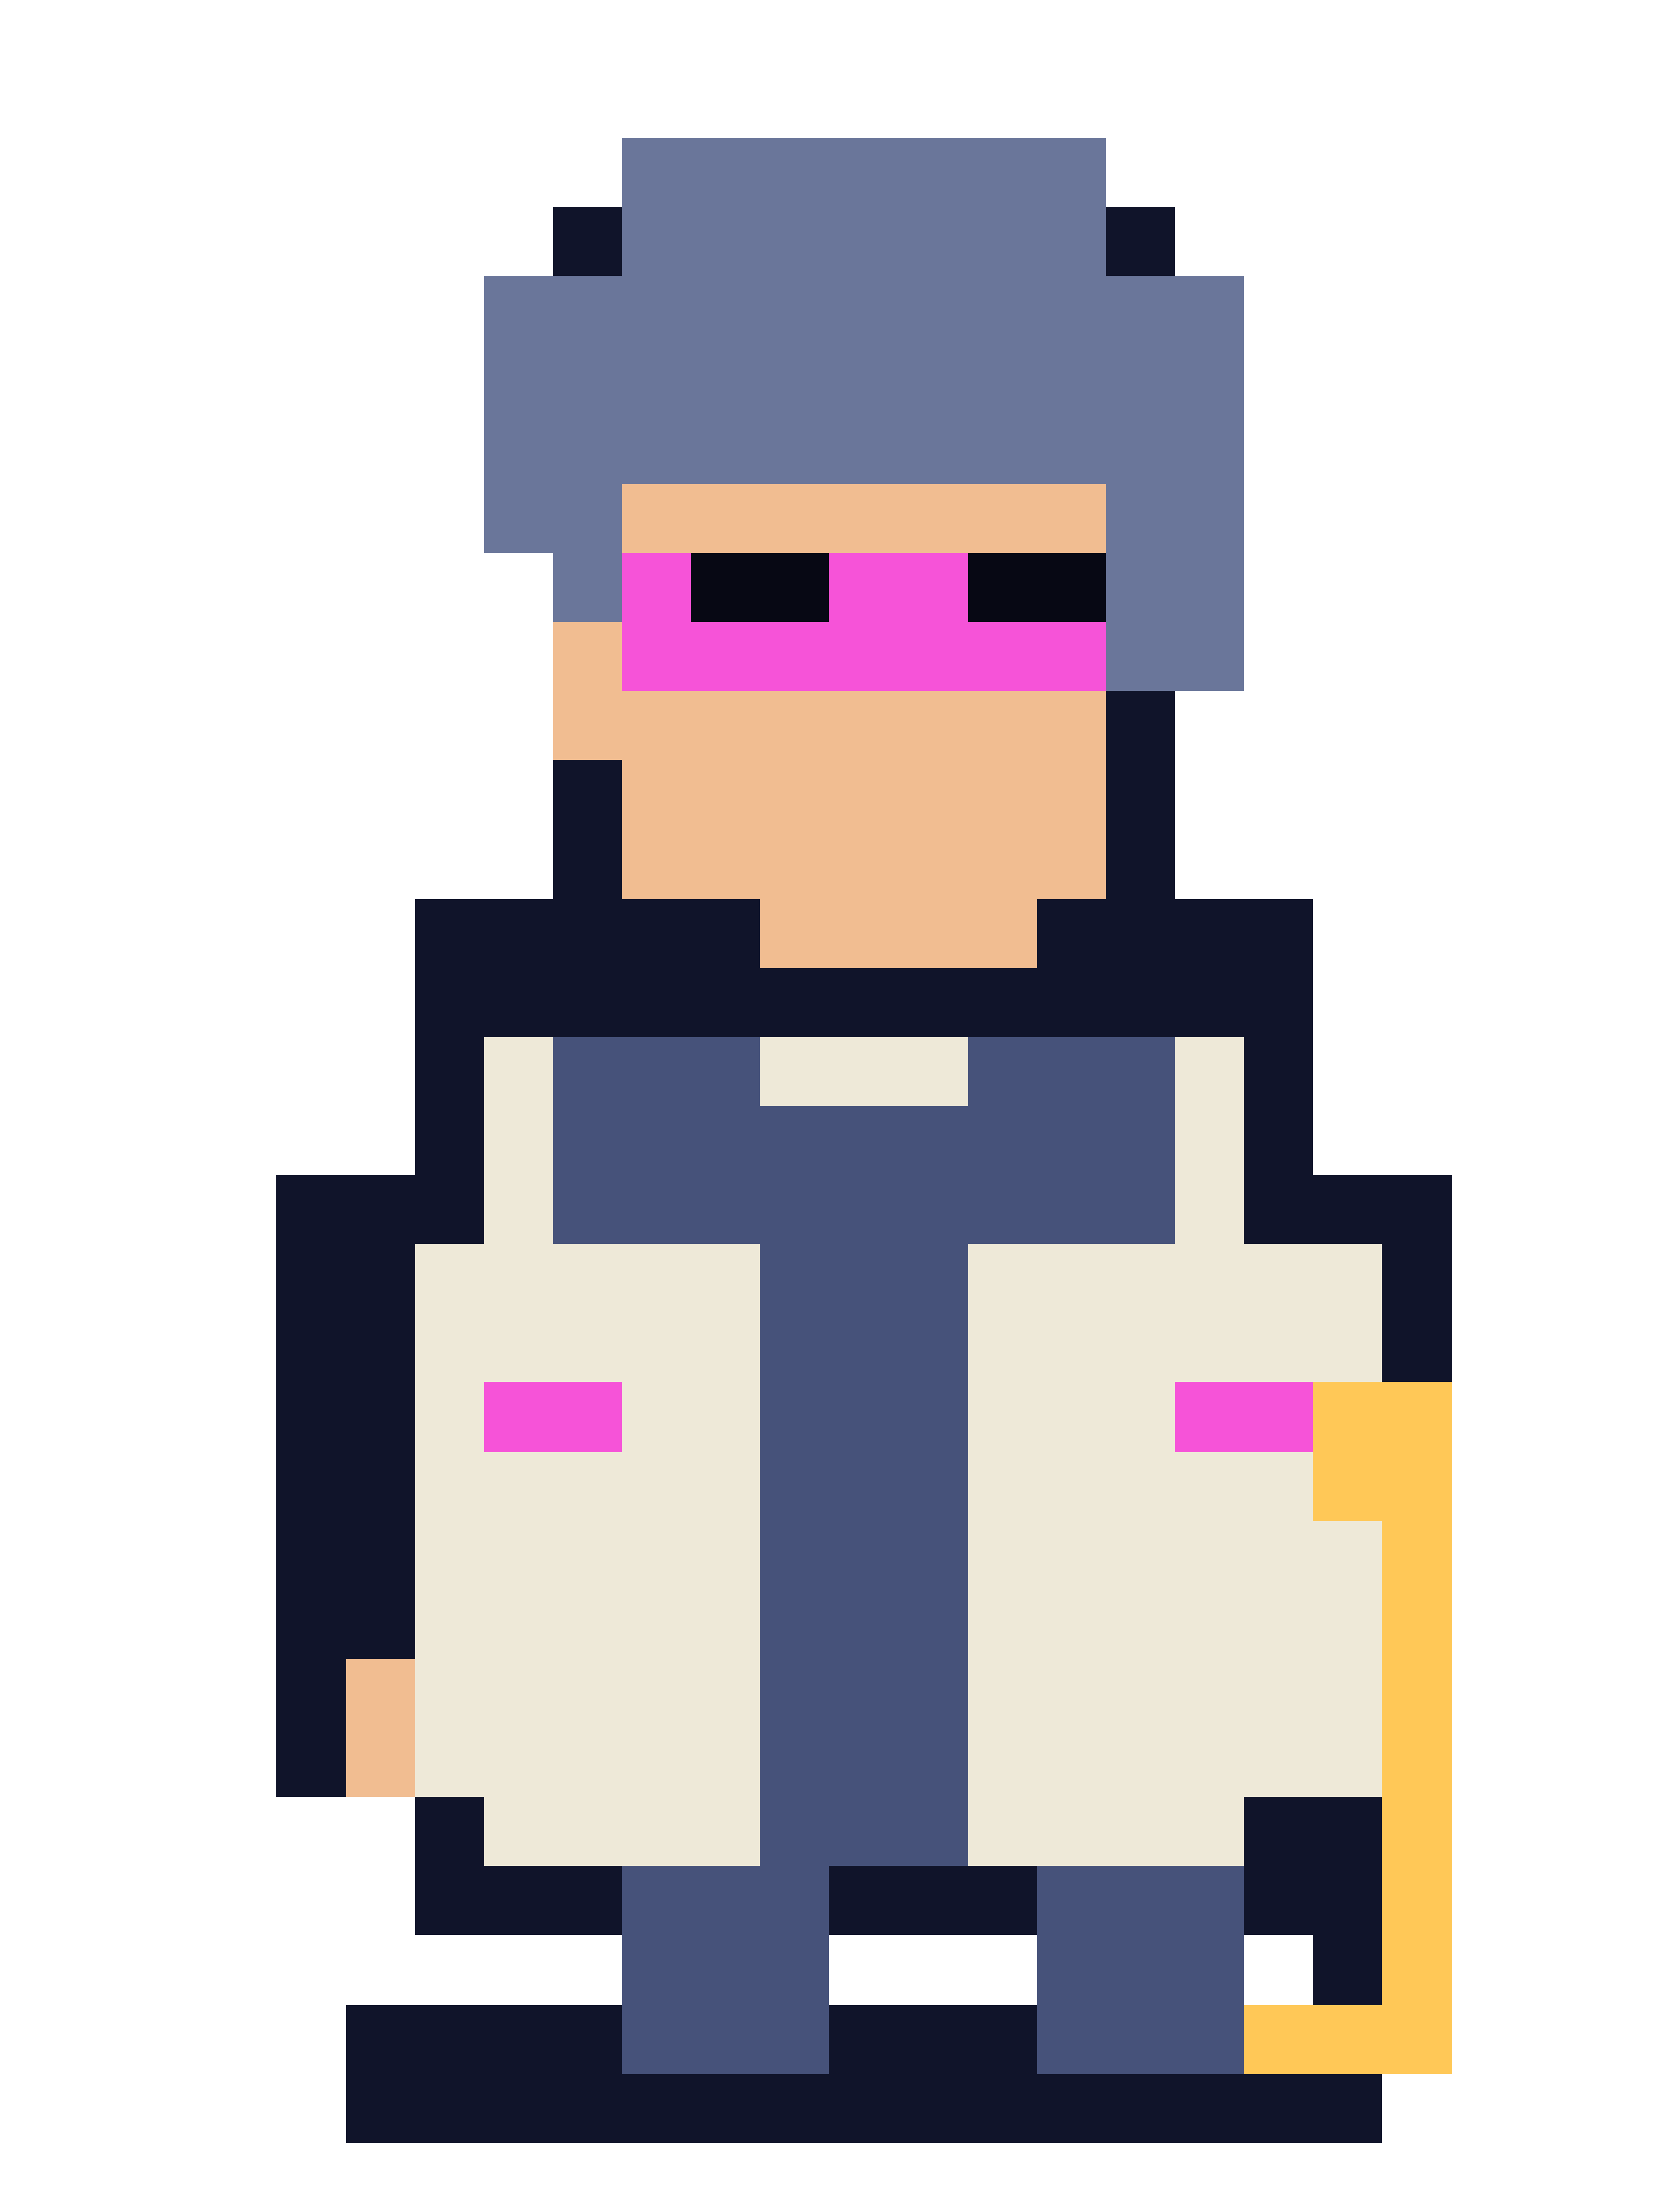
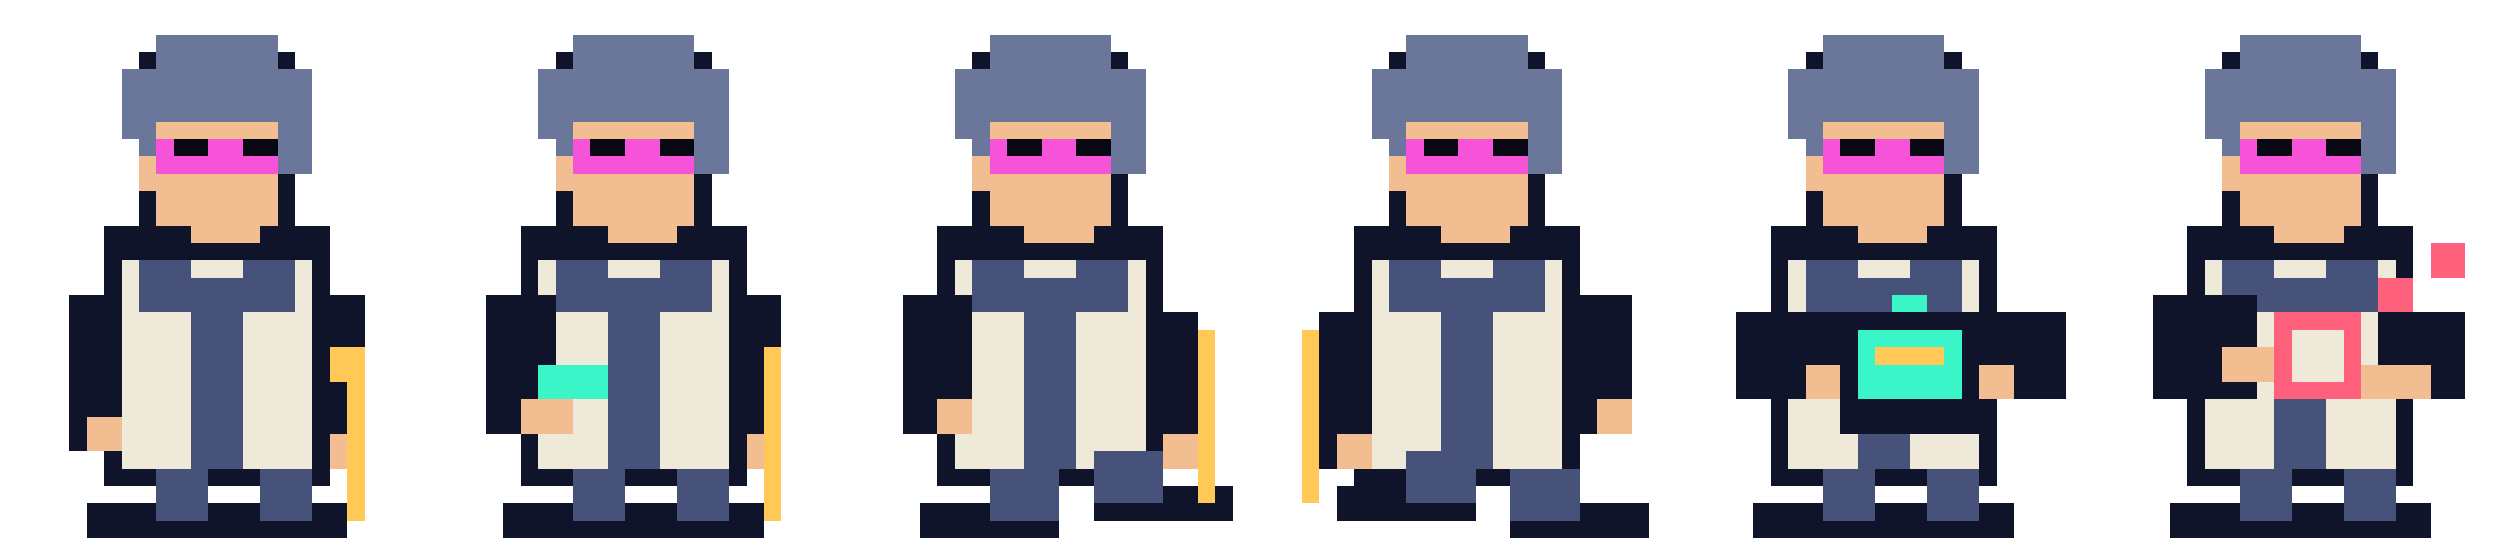
- <svg xmlns="http://www.w3.org/2000/svg" width="24" height="32" viewBox="0 0 24 32" shape-rendering="crispEdges">
+ <svg xmlns="http://www.w3.org/2000/svg" width="144" height="32" viewBox="0 0 144 32" shape-rendering="crispEdges">
+   <defs>
+     <g id="pi-core">
+       <g fill="#10142A">
+         <rect x="6" y="13" width="13" height="15" />
+         <rect x="8" y="3" width="9" height="11" />
+       </g>
+       <g fill="#6A769A">
+         <rect x="9" y="2" width="7" height="2" />
+         <rect x="7" y="4" width="11" height="4" />
+         <rect x="8" y="7" width="2" height="4" />
+         <rect x="16" y="5" width="2" height="5" />
+       </g>
+       <g fill="#F1BD91">
+         <rect x="9" y="7" width="7" height="6" />
+         <rect x="8" y="9" width="1" height="2" />
+         <rect x="11" y="12" width="4" height="2" />
+       </g>
+       <g fill="#EEE9D8">
+         <rect x="7" y="15" width="11" height="12" />
+       </g>
+       <g fill="#46527A">
+         <rect x="11" y="16" width="3" height="11" />
+         <rect x="8" y="15" width="3" height="3" />
+         <rect x="14" y="15" width="3" height="3" />
+       </g>
+       <g fill="#F653D8">
+         <rect x="9" y="8" width="7" height="2" />
+         <rect x="10" y="8" width="2" height="1" fill="#070814" />
+         <rect x="14" y="8" width="2" height="1" fill="#070814" />
+       </g>
+     </g>
+   </defs>
+   <use href="#pi-core" x="0" y="0" />
  <g fill="#10142A">
+     <rect x="4" y="17" width="3" height="9" />
+     <rect x="18" y="17" width="3" height="10" />
    <rect x="5" y="29" width="15" height="2" />
-     <rect x="6" y="13" width="13" height="15" />
-     <rect x="8" y="3" width="9" height="11" />
-     <rect x="4" y="17" width="3" height="9" />
-     <rect x="19" y="17" width="2" height="12" />
-   </g>
-   <g fill="#6A769A">
-     <rect x="9" y="2" width="7" height="2" />
-     <rect x="7" y="4" width="11" height="4" />
-     <rect x="8" y="7" width="2" height="4" />
-     <rect x="16" y="5" width="2" height="5" />
  </g>
  <g fill="#F1BD91">
-     <rect x="9" y="7" width="7" height="6" />
-     <rect x="8" y="9" width="1" height="2" />
-     <rect x="11" y="12" width="4" height="2" />
    <rect x="5" y="24" width="2" height="2" />
-   </g>
-   <g fill="#EEE9D8">
-     <rect x="7" y="15" width="11" height="12" />
-     <rect x="6" y="18" width="2" height="8" />
-     <rect x="18" y="18" width="2" height="8" />
+     <rect x="19" y="25" width="2" height="2" />
  </g>
  <g fill="#46527A">
-     <rect x="11" y="16" width="3" height="11" />
-     <rect x="8" y="15" width="3" height="3" />
-     <rect x="14" y="15" width="3" height="3" />
    <rect x="9" y="27" width="3" height="3" />
    <rect x="15" y="27" width="3" height="3" />
-   </g>
-   <g fill="#F653D8">
-     <rect x="9" y="8" width="7" height="2" />
-     <rect x="10" y="8" width="2" height="1" fill="#070814" />
-     <rect x="14" y="8" width="2" height="1" fill="#070814" />
-     <rect x="7" y="20" width="2" height="1" />
-     <rect x="17" y="20" width="2" height="1" />
  </g>
  <g fill="#FFC857">
    <rect x="20" y="20" width="1" height="10" />
    <rect x="19" y="20" width="2" height="2" />
-     <rect x="18" y="29" width="3" height="1" />
  </g>
+   <use href="#pi-core" x="24" y="0" />
+   <g fill="#10142A">
+     <rect x="28" y="17" width="4" height="8" />
+     <rect x="42" y="17" width="3" height="10" />
+     <rect x="29" y="29" width="15" height="2" />
+   </g>
+   <g fill="#F1BD91">
+     <rect x="30" y="23" width="3" height="2" />
+     <rect x="43" y="25" width="2" height="2" />
+   </g>
+   <g fill="#46527A">
+     <rect x="33" y="27" width="3" height="3" />
+     <rect x="39" y="27" width="3" height="3" />
+   </g>
+   <g fill="#39F5C8">
+     <rect x="31" y="21" width="4" height="2" />
+   </g>
+   <g fill="#FFC857">
+     <rect x="44" y="20" width="1" height="10" />
+   </g>
+   <use href="#pi-core" x="48" y="0" />
+   <g fill="#10142A">
+     <rect x="52" y="17" width="4" height="8" />
+     <rect x="66" y="18" width="3" height="9" />
+     <rect x="53" y="29" width="8" height="2" />
+     <rect x="63" y="28" width="8" height="2" />
+   </g>
+   <g fill="#F1BD91">
+     <rect x="54" y="23" width="2" height="2" />
+     <rect x="67" y="25" width="2" height="2" />
+   </g>
+   <g fill="#46527A">
+     <rect x="57" y="27" width="4" height="3" />
+     <rect x="63" y="26" width="4" height="3" />
+   </g>
+   <g fill="#FFC857">
+     <rect x="69" y="19" width="1" height="10" />
+   </g>
+   <use href="#pi-core" x="72" y="0" />
+   <g fill="#10142A">
+     <rect x="76" y="18" width="3" height="9" />
+     <rect x="90" y="17" width="4" height="8" />
+     <rect x="77" y="28" width="8" height="2" />
+     <rect x="87" y="29" width="8" height="2" />
+   </g>
+   <g fill="#F1BD91">
+     <rect x="77" y="25" width="2" height="2" />
+     <rect x="92" y="23" width="2" height="2" />
+   </g>
+   <g fill="#46527A">
+     <rect x="81" y="26" width="4" height="3" />
+     <rect x="87" y="27" width="4" height="3" />
+   </g>
+   <g fill="#FFC857">
+     <rect x="75" y="19" width="1" height="10" />
+   </g>
+   <use href="#pi-core" x="96" y="0" />
+   <g fill="#10142A">
+     <rect x="100" y="18" width="6" height="5" />
+     <rect x="113" y="18" width="6" height="5" />
+     <rect x="101" y="29" width="15" height="2" />
+   </g>
+   <g fill="#F1BD91">
+     <rect x="104" y="21" width="4" height="2" />
+     <rect x="112" y="21" width="4" height="2" />
+   </g>
+   <g fill="#46527A">
+     <rect x="105" y="27" width="3" height="3" />
+     <rect x="111" y="27" width="3" height="3" />
+   </g>
+   <g fill="#10142A">
+     <rect x="106" y="18" width="8" height="7" />
+   </g>
+   <g fill="#39F5C8">
+     <rect x="107" y="19" width="6" height="4" />
+     <rect x="109" y="17" width="2" height="1" />
+   </g>
+   <g fill="#FFC857">
+     <rect x="108" y="20" width="4" height="1" />
+   </g>
+   <use href="#pi-core" x="120" y="0" />
+   <g fill="#10142A">
+     <rect x="124" y="17" width="6" height="6" />
+     <rect x="137" y="18" width="5" height="5" />
+     <rect x="125" y="29" width="15" height="2" />
+   </g>
+   <g fill="#F1BD91">
+     <rect x="128" y="20" width="4" height="2" />
+     <rect x="136" y="21" width="4" height="2" />
+   </g>
+   <g fill="#46527A">
+     <rect x="129" y="27" width="3" height="3" />
+     <rect x="135" y="27" width="3" height="3" />
+   </g>
+   <g fill="#FF617D">
+     <rect x="131" y="18" width="5" height="5" />
+     <rect x="137" y="16" width="2" height="2" />
+     <rect x="140" y="14" width="2" height="2" />
+   </g>
+   <rect x="132" y="19" width="3" height="3" fill="#EEE9D8" />
</svg>
